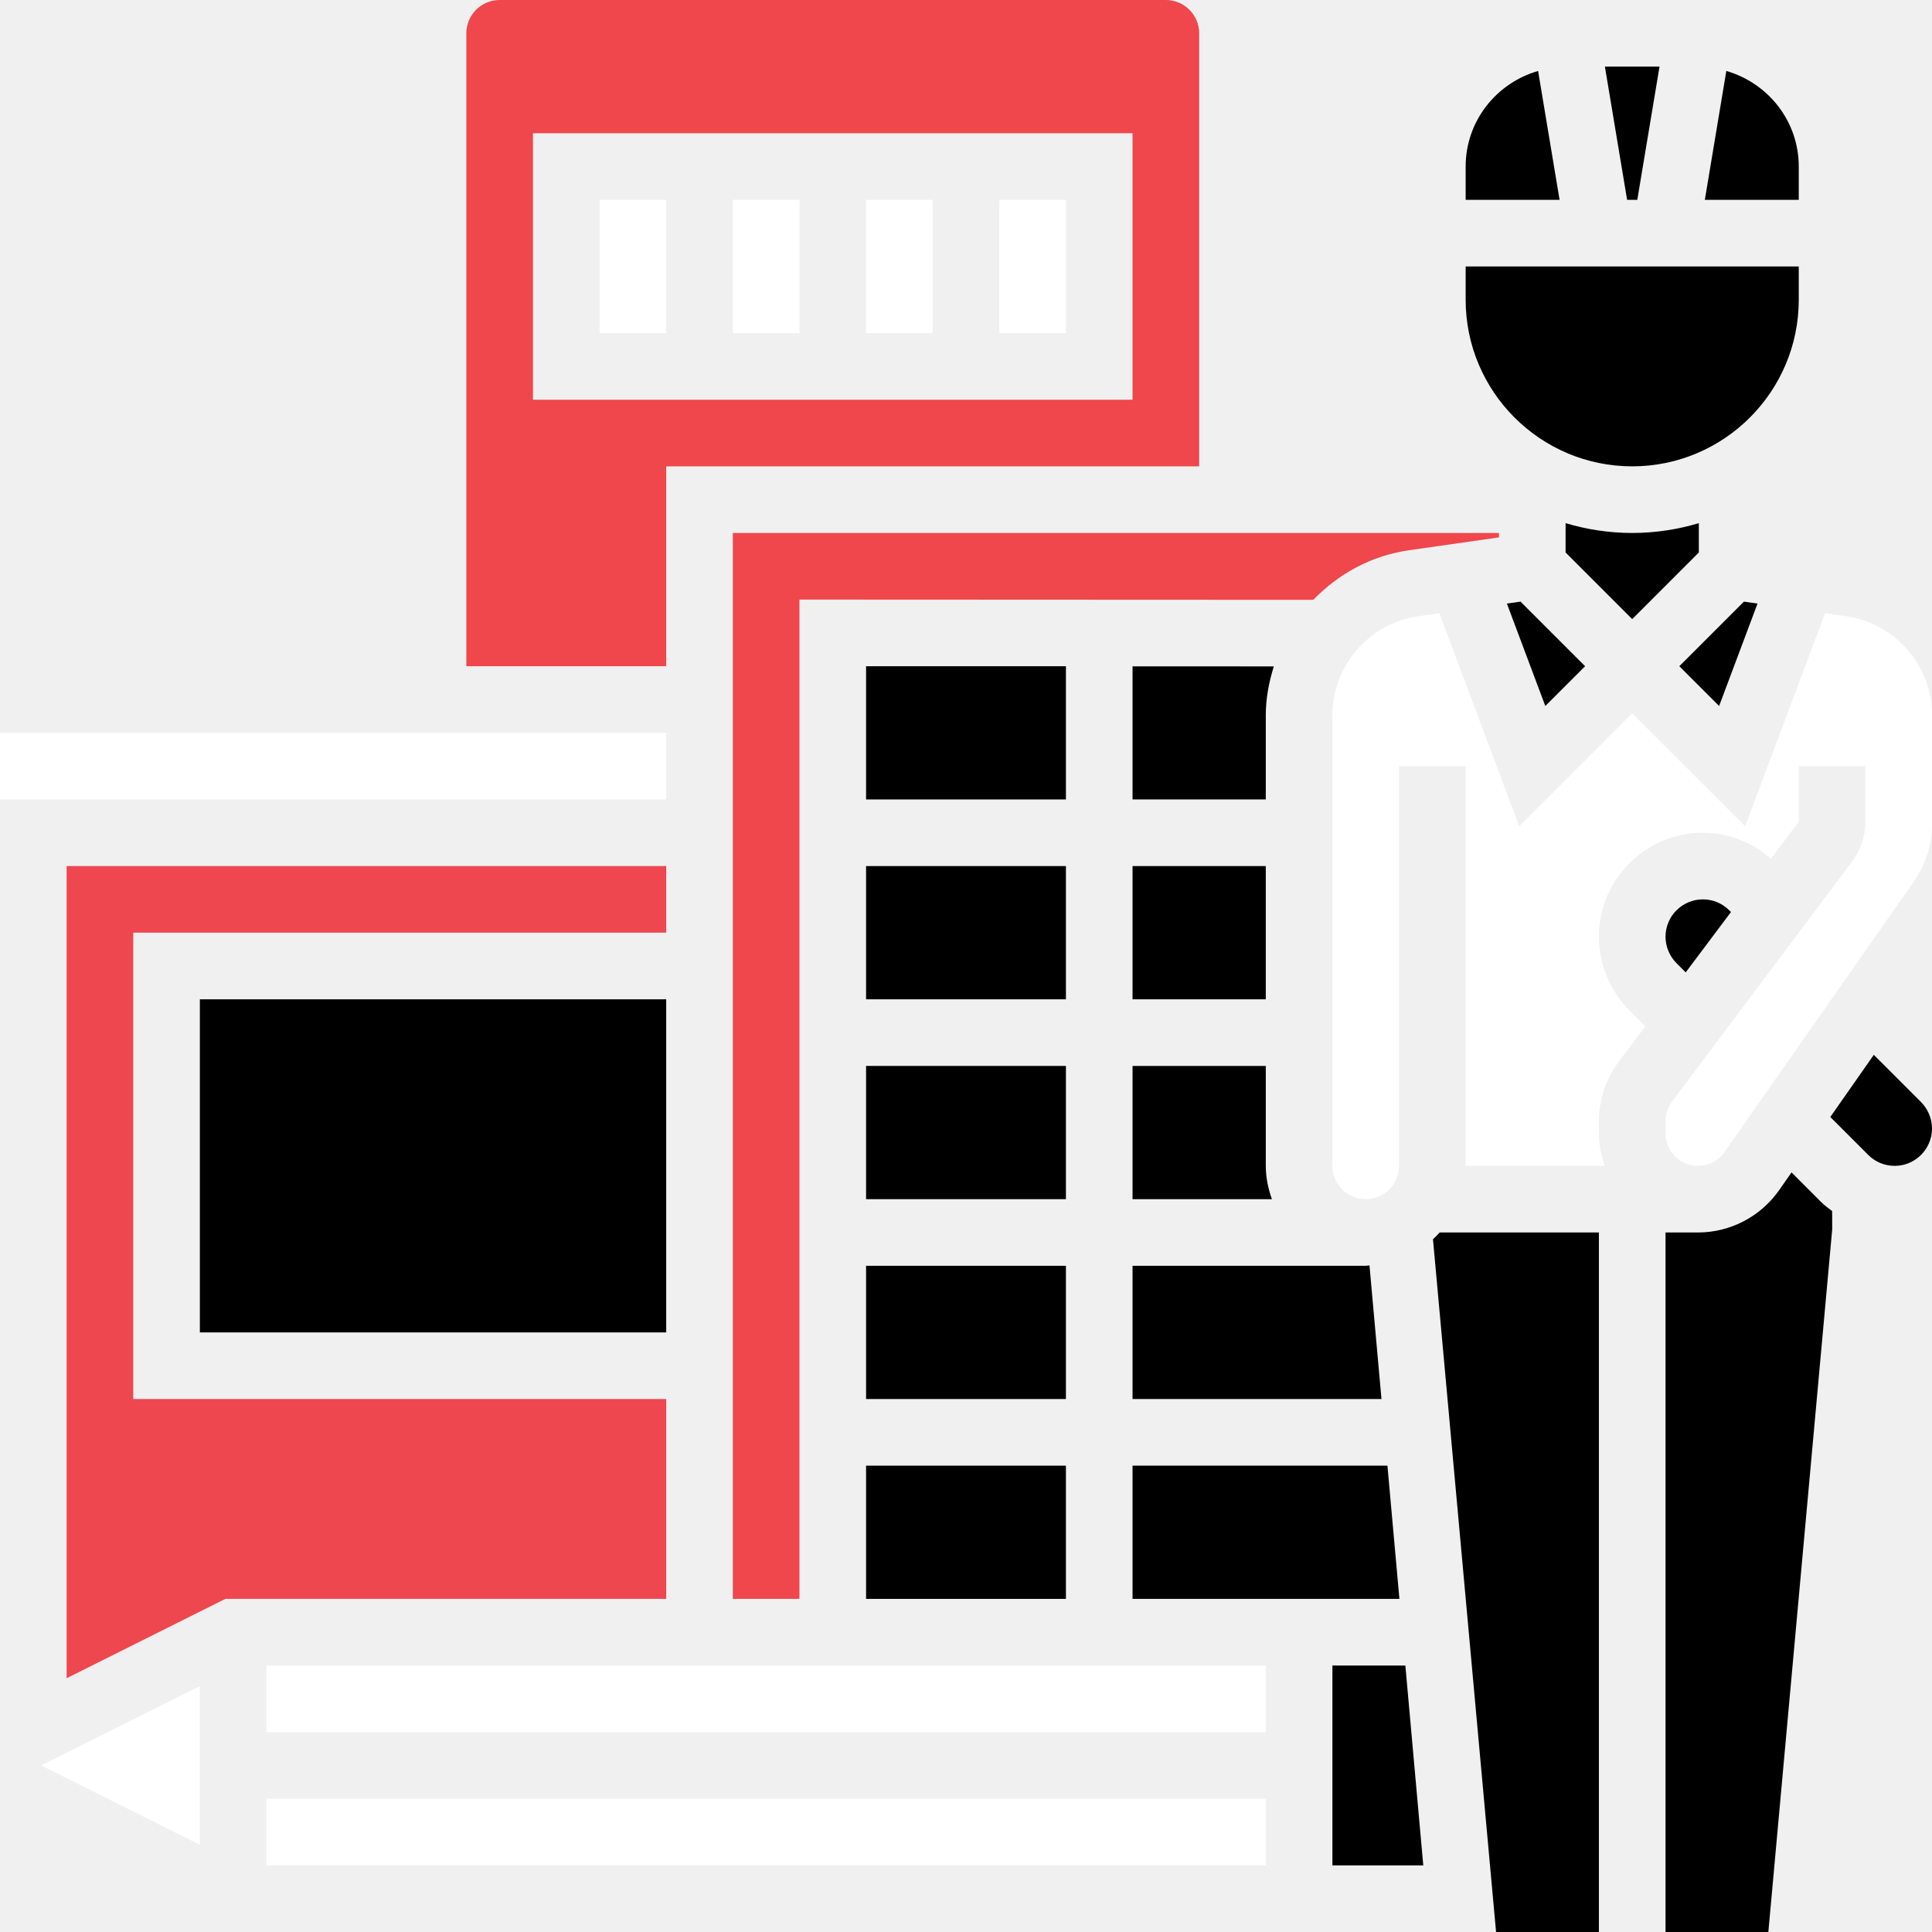
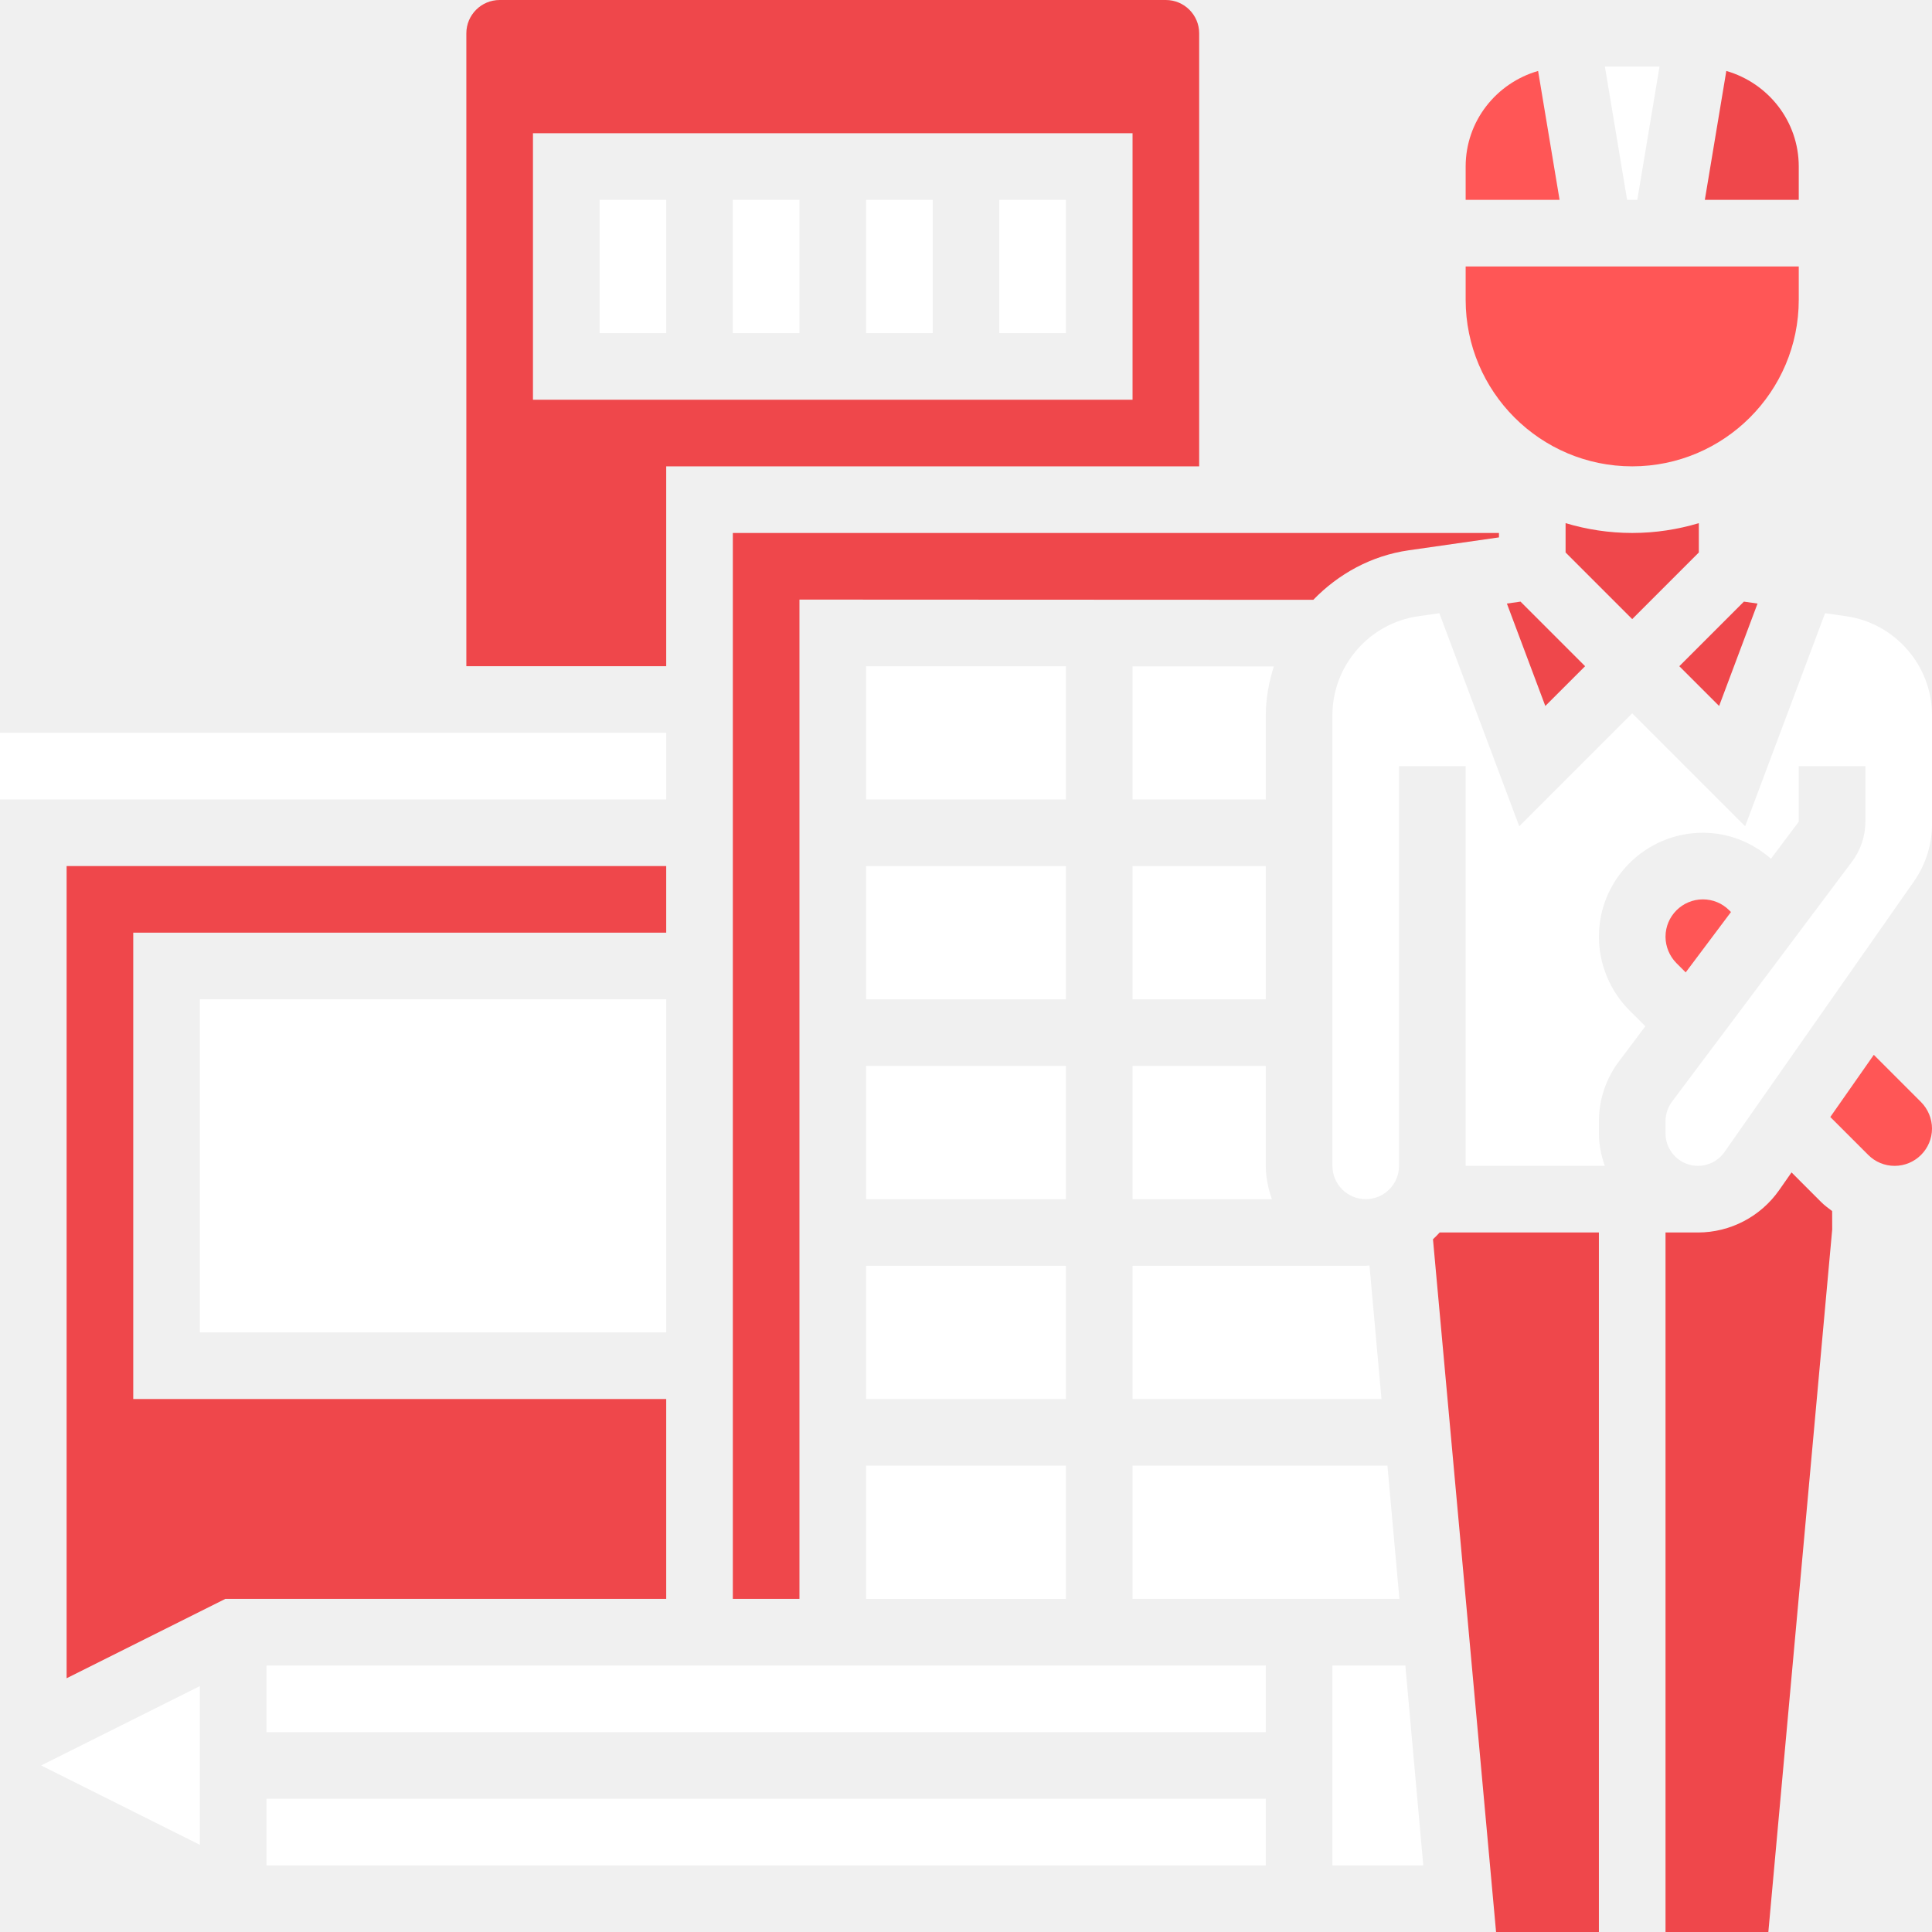
<svg xmlns="http://www.w3.org/2000/svg" width="464" height="464">
  <g class="layer">
-     <path d="m272,288l33.473,0c-0.898,-2.512 -1.473,-5.184 -1.473,-8l0,-24l-32,0l0,32zm0,0" id="svg_1" />
+     <path d="m272,288l33.473,0c-0.898,-2.512 -1.473,-5.184 -1.473,-8l0,-24l-32,0l0,32zm0,0" fill="#ffffff" id="svg_1" transform="matrix(1 0 0 1 0 0)" />
    <path d="m360,129.062l0,-1.062l-184,0l0,256l16,0l0,-240l123.414,0.055c6,-6.207 13.914,-10.605 22.93,-11.895l21.656,-3.098zm0,0" fill="#ef474b" id="svg_2" />
-     <path d="m304,171.754c0,-4.066 0.762,-7.969 1.93,-11.707l-33.93,-0.016l0,31.969l32,0l0,-20.246zm0,0" id="svg_3" />
-     <path d="m272,384l64.09,0l-2.875,-32l-61.215,0l0,32zm0,0" id="svg_4" />
-     <path d="m272,208l32,0l0,32l-32,0l0,-32zm0,0" id="svg_5" />
-     <path d="m208,160.008l48,0l0,31.992l-48,0l0,-31.992zm0,0" id="svg_6" />
-     <path d="m208,256l48,0l0,32l-48,0l0,-32zm0,0" id="svg_7" />
-     <path d="m208,352l48,0l0,32l-48,0l0,-32zm0,0" id="svg_8" />
-     <path d="m208,304l48,0l0,32l-48,0l0,-32zm0,0" id="svg_9" />
-     <path d="m208,208l48,0l0,32l-48,0l0,-32zm0,0" id="svg_10" />
-     <path d="m392,112c22.055,0 40,-17.945 40,-40l0,-8l-80,0l0,8c0,22.055 17.945,40 40,40zm0,0" id="svg_11" />
-     <path d="m328,304l-56,0l0,32l59.785,0l-2.883,-32.09c-0.301,0.012 -0.59,0.09 -0.902,0.09zm0,0" id="svg_12" />
-     <path d="m393.223,48l5.336,-32l-13.117,0l5.336,32l2.445,0zm0,0" id="svg_13" />
-     <path d="m432,40c0,-10.93 -7.383,-20.07 -17.398,-22.961l-5.16,30.961l22.559,0l0,-8zm0,0" id="svg_14" />
-     <path d="m369.398,17.039c-10.016,2.891 -17.398,12.031 -17.398,22.961l0,8l22.559,0l-5.16,-30.961zm0,0" id="svg_15" />
-     <path d="m422.098,144.953l-3.273,-0.465l-15.512,15.512l9.559,9.551l9.227,-24.598zm0,0" id="svg_16" />
-     <path d="m361.902,144.953l9.227,24.598l9.559,-9.551l-15.512,-15.512l-3.273,0.465zm0,0" id="svg_17" />
-     <path d="m408,132.688l0,-7.047c-5.07,1.52 -10.441,2.359 -16,2.359s-10.93,-0.84 -16,-2.359l0,7.047l16,16l16,-16zm0,0" id="svg_18" />
+     <path d="m304,171.754c0,-4.066 0.762,-7.969 1.93,-11.707l-33.93,-0.016l0,31.969l32,0l0,-20.246zm0,0" fill="#ffffff" id="svg_3" transform="matrix(1 0 0 1 0 0)" />
+     <path d="m272,384l64.09,0l-2.875,-32l-61.215,0l0,32zm0,0" fill="#ffffff" id="svg_4" transform="matrix(1 0 0 1 0 0)" />
+     <path d="m272,208l32,0l0,32l-32,0l0,-32zm0,0" fill="#ffffff" id="svg_5" transform="matrix(1 0 0 1 0 0)" />
+     <path d="m208,160.008l48,0l0,31.992l-48,0l0,-31.992zm0,0" fill="#ffffff" id="svg_6" transform="matrix(1 0 0 1 0 0)" />
+     <path d="m208,256l48,0l0,32l-48,0l0,-32zm0,0" fill="#ffffff" id="svg_7" transform="matrix(1 0 0 1 0 0)" />
+     <path d="m208,352l48,0l0,32l-48,0l0,-32zm0,0" fill="#ffffff" id="svg_8" transform="matrix(1 0 0 1 0 0)" />
+     <path d="m208,304l48,0l0,32l-48,0l0,-32zm0,0" fill="#ffffff" id="svg_9" transform="matrix(1 0 0 1 0 0)" />
+     <path d="m208,208l48,0l0,32l-48,0l0,-32zm0,0" fill="#ffffff" id="svg_10" transform="matrix(1 0 0 1 0 0)" />
+     <path d="m392,112c22.055,0 40,-17.945 40,-40l0,-8l-80,0l0,8c0,22.055 17.945,40 40,40zm0,0" fill="#ff5656" id="svg_11" transform="matrix(1 0 0 1 0 0)" />
+     <path d="m328,304l-56,0l0,32l59.785,0l-2.883,-32.09c-0.301,0.012 -0.59,0.09 -0.902,0.09zm0,0" fill="#ffffff" id="svg_12" transform="matrix(1 0 0 1 0 0)" />
+     <path d="m393.223,48l5.336,-32l-13.117,0l5.336,32l2.445,0zm0,0" fill="#ffffff" id="svg_13" transform="matrix(1 0 0 1 0 0)" />
+     <path d="m432,40c0,-10.93 -7.383,-20.07 -17.398,-22.961l-5.16,30.961l22.559,0l0,-8zm0,0" fill="#ef474b" id="svg_14" transform="matrix(1 0 0 1 0 0)" />
+     <path d="m369.398,17.039c-10.016,2.891 -17.398,12.031 -17.398,22.961l0,8l22.559,0l-5.16,-30.961zm0,0" fill="#ff5656" id="svg_15" transform="matrix(1 0 0 1 0 0)" />
+     <path d="m422.098,144.953l-3.273,-0.465l-15.512,15.512l9.559,9.551l9.227,-24.598zm0,0" fill="#ef474b" id="svg_16" transform="matrix(1 0 0 1 0 0)" />
+     <path d="m361.902,144.953l9.227,24.598l9.559,-9.551l-15.512,-15.512l-3.273,0.465zm0,0" fill="#ef474b" id="svg_17" transform="matrix(1 0 0 1 0 0)" />
+     <path d="m408,132.688l0,-7.047c-5.07,1.52 -10.441,2.359 -16,2.359s-10.93,-0.84 -16,-2.359l0,7.047l16,16l16,-16zm0,0" fill="#ef474b" id="svg_18" transform="matrix(1 0 0 1 0 0)" />
    <path d="m64,400l240,0l0,16l-240,0l0,-16zm0,0" fill="#ffffff" id="svg_19" transform="matrix(1 0 0 1 0 0)" />
    <path d="m64,432l240,0l0,16l-240,0l0,-16zm0,0" fill="#ffffff" id="svg_20" transform="matrix(1 0 0 1 0 0)" />
-     <path d="m320,400l0,48l21.824,0l-4.305,-48l-17.52,0zm0,0" id="svg_21" />
-     <path d="m48,240l112,0l0,80l-112,0l0,-80zm0,0" id="svg_22" />
-     <path d="m344.152,297.633l15.152,166.367l24.695,0l0,-168l-38.238,0c-0.523,0.566 -1.051,1.113 -1.609,1.633zm0,0" id="svg_23" />
+     <path d="m320,400l0,48l21.824,0l-4.305,-48l-17.52,0zm0,0" fill="#ffffff" id="svg_21" transform="matrix(1 0 0 1 0 0)" />
+     <path d="m48,240l112,0l0,80l-112,0l0,-80zm0,0" fill="#ffffff" id="svg_22" transform="matrix(1 0 0 1 0 0)" />
+     <path d="m344.152,297.633l15.152,166.367l24.695,0l0,-168l-38.238,0c-0.523,0.566 -1.051,1.113 -1.609,1.633zm0,0" fill="#ef474b" id="svg_23" transform="matrix(1 0 0 1 0 0)" />
    <path d="m443.398,148l-5.078,-0.727l-19.191,51.168l-27.129,-27.129l-27.129,27.129l-19.191,-51.168l-5.07,0.727c-11.754,1.672 -20.609,11.879 -20.609,23.754l0,108.246c0,4.414 3.594,8 8,8s8,-3.586 8,-8l0,-96l16,0l0,96l33.414,0c-0.855,-2.449 -1.414,-5.039 -1.414,-7.785l0,-2.957c0,-5.105 1.688,-10.168 4.754,-14.266l6.398,-8.527l-3.84,-3.832c-4.648,-4.656 -7.312,-11.09 -7.312,-17.664c0,-13.77 11.199,-24.969 24.969,-24.969c6.102,0 11.809,2.266 16.352,6.238l6.68,-8.902l0,-13.336l16,0l0,13.336c0,3.441 -1.137,6.848 -3.207,9.602l-43.242,57.648c-1,1.344 -1.551,3 -1.551,4.672l0,2.957c0,4.289 3.496,7.785 7.785,7.785c2.535,0 4.918,-1.238 6.375,-3.32l45.504,-65c2.832,-4.062 4.336,-8.824 4.336,-13.77l0,-26.168c0,-11.863 -8.855,-22.07 -20.602,-23.742zm0,0" fill="#ffffff" id="svg_24" transform="matrix(1 0 0 1 0 0)" />
-     <path d="m160,336l-128,0l0,-112l128,0l0,-16l-144,0l0,195.055l38.113,-19.055l105.887,0l0,-48zm0,0" fill="#ef474f" id="svg_25" transform="matrix(1 0 0 1 0 0)" />
-     <path d="m450.023,253.336l-10.449,14.93l9.113,9.109c1.695,1.695 3.945,2.625 6.344,2.625c4.945,0 8.969,-4.023 8.969,-8.969c0,-2.359 -0.961,-4.672 -2.625,-6.344l-11.352,-11.352zm0,0" id="svg_26" />
-     <path d="m437.375,288.688l-7.109,-7.113l-2.992,4.281c-4.457,6.344 -11.738,10.145 -19.488,10.145l-7.785,0l0,168l24.695,0l15.336,-168.727l-0.016,-4.418c-0.902,-0.688 -1.824,-1.352 -2.641,-2.168zm0,0" id="svg_27" />
+     <path d="m160,336l-128,0l0,-112l128,0l0,-16l-144,0l0,195.055l38.113,-19.055l105.887,0l0,-48zm0,0" fill="#ef474b" id="svg_25" transform="matrix(1 0 0 1 0 0)" />
+     <path d="m450.023,253.336l-10.449,14.93l9.113,9.109c1.695,1.695 3.945,2.625 6.344,2.625c4.945,0 8.969,-4.023 8.969,-8.969c0,-2.359 -0.961,-4.672 -2.625,-6.344l-11.352,-11.352zm0,0" fill="#ff5656" id="svg_26" transform="matrix(1 0 0 1 0 0)" />
+     <path d="m437.375,288.688l-7.109,-7.113l-2.992,4.281c-4.457,6.344 -11.738,10.145 -19.488,10.145l-7.785,0l0,168l24.695,0l15.336,-168.727l-0.016,-4.418c-0.902,-0.688 -1.824,-1.352 -2.641,-2.168zm0,0" fill="#ef474b" id="svg_27" transform="matrix(1 0 0 1 0 0)" />
    <path d="m208,48l16,0l0,32l-16,0l0,-32zm0,0" fill="#ffffff" id="svg_28" transform="matrix(1 0 0 1 0 0)" />
    <path d="m48,443.055l0,-38.109l-38.113,19.055l38.113,19.055zm0,0" fill="#ffffff" id="svg_29" transform="matrix(1 0 0 1 0 0)" />
    <path d="m240,48l16,0l0,32l-16,0l0,-32zm0,0" fill="#ffffff" id="svg_30" />
    <path d="m176,48l16,0l0,32l-16,0l0,-32zm0,0" fill="#ffffff" id="svg_31" transform="matrix(1 0 0 1 0 0)" />
-     <path d="m404.848,233.535l10.871,-14.496l-0.414,-0.414c-1.688,-1.695 -3.938,-2.625 -6.336,-2.625c-4.945,0 -8.969,4.023 -8.969,8.969c0,2.359 0.961,4.672 2.625,6.344l2.223,2.223zm0,0" id="svg_32" />
+     <path d="m404.848,233.535l10.871,-14.496l-0.414,-0.414c-1.688,-1.695 -3.938,-2.625 -6.336,-2.625c-4.945,0 -8.969,4.023 -8.969,8.969c0,2.359 0.961,4.672 2.625,6.344l2.223,2.223zm0,0" fill="#ff5656" id="svg_32" transform="matrix(1 0 0 1 0 0)" />
    <path d="m144,48l16,0l0,32l-16,0l0,-32zm0,0" fill="#ffffff" id="svg_33" transform="matrix(1 0 0 1 0 0)" />
-     <path d="m0,176l160,0l0,16l-160,0l0,-16zm0,0" fill="#ffffff" id="svg_34" transform="matrix(1 0 0 1 0 0)" />
+     <path d="m0,176l160,0l0,16l-160,0l0,-16zm0,0" fill="#ffffff" id="svg_34" />
    <path d="m160,112l128,0l0,-104c0,-4.414 -3.594,-8 -8,-8l-160,0c-4.406,0 -8,3.586 -8,8l0,152l48,0l0,-48zm-32,-80l144,0l0,64l-144,0l0,-64zm0,0" fill="#ef474b" id="svg_35" transform="matrix(1 0 0 1 0 0)" />
  </g>
</svg>
